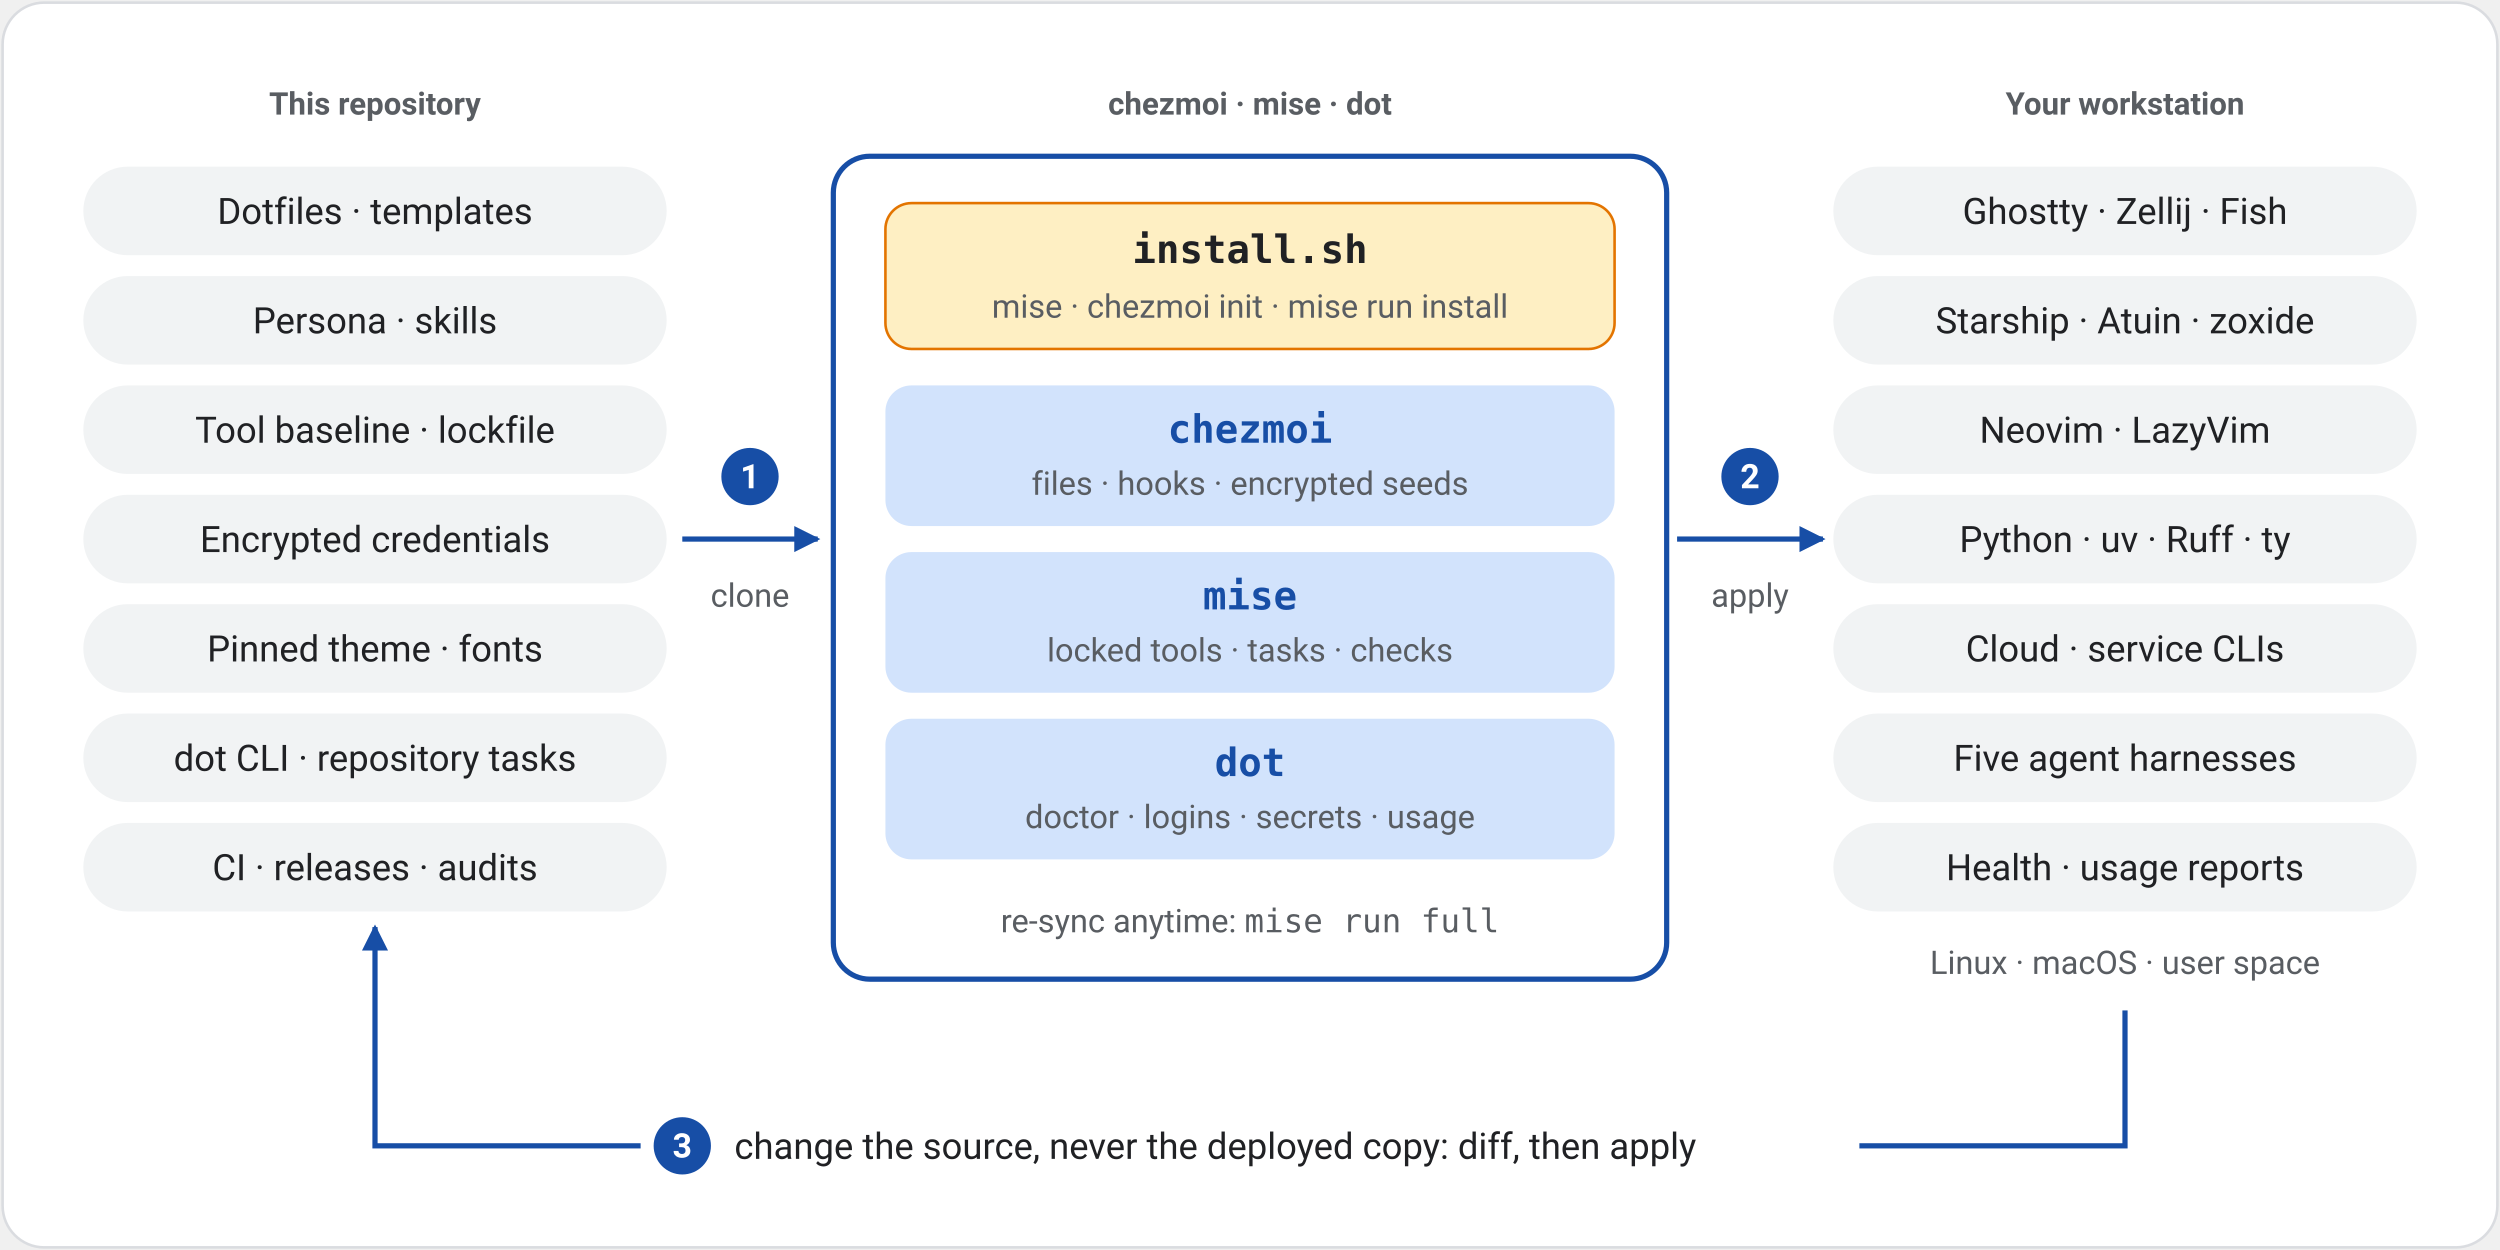
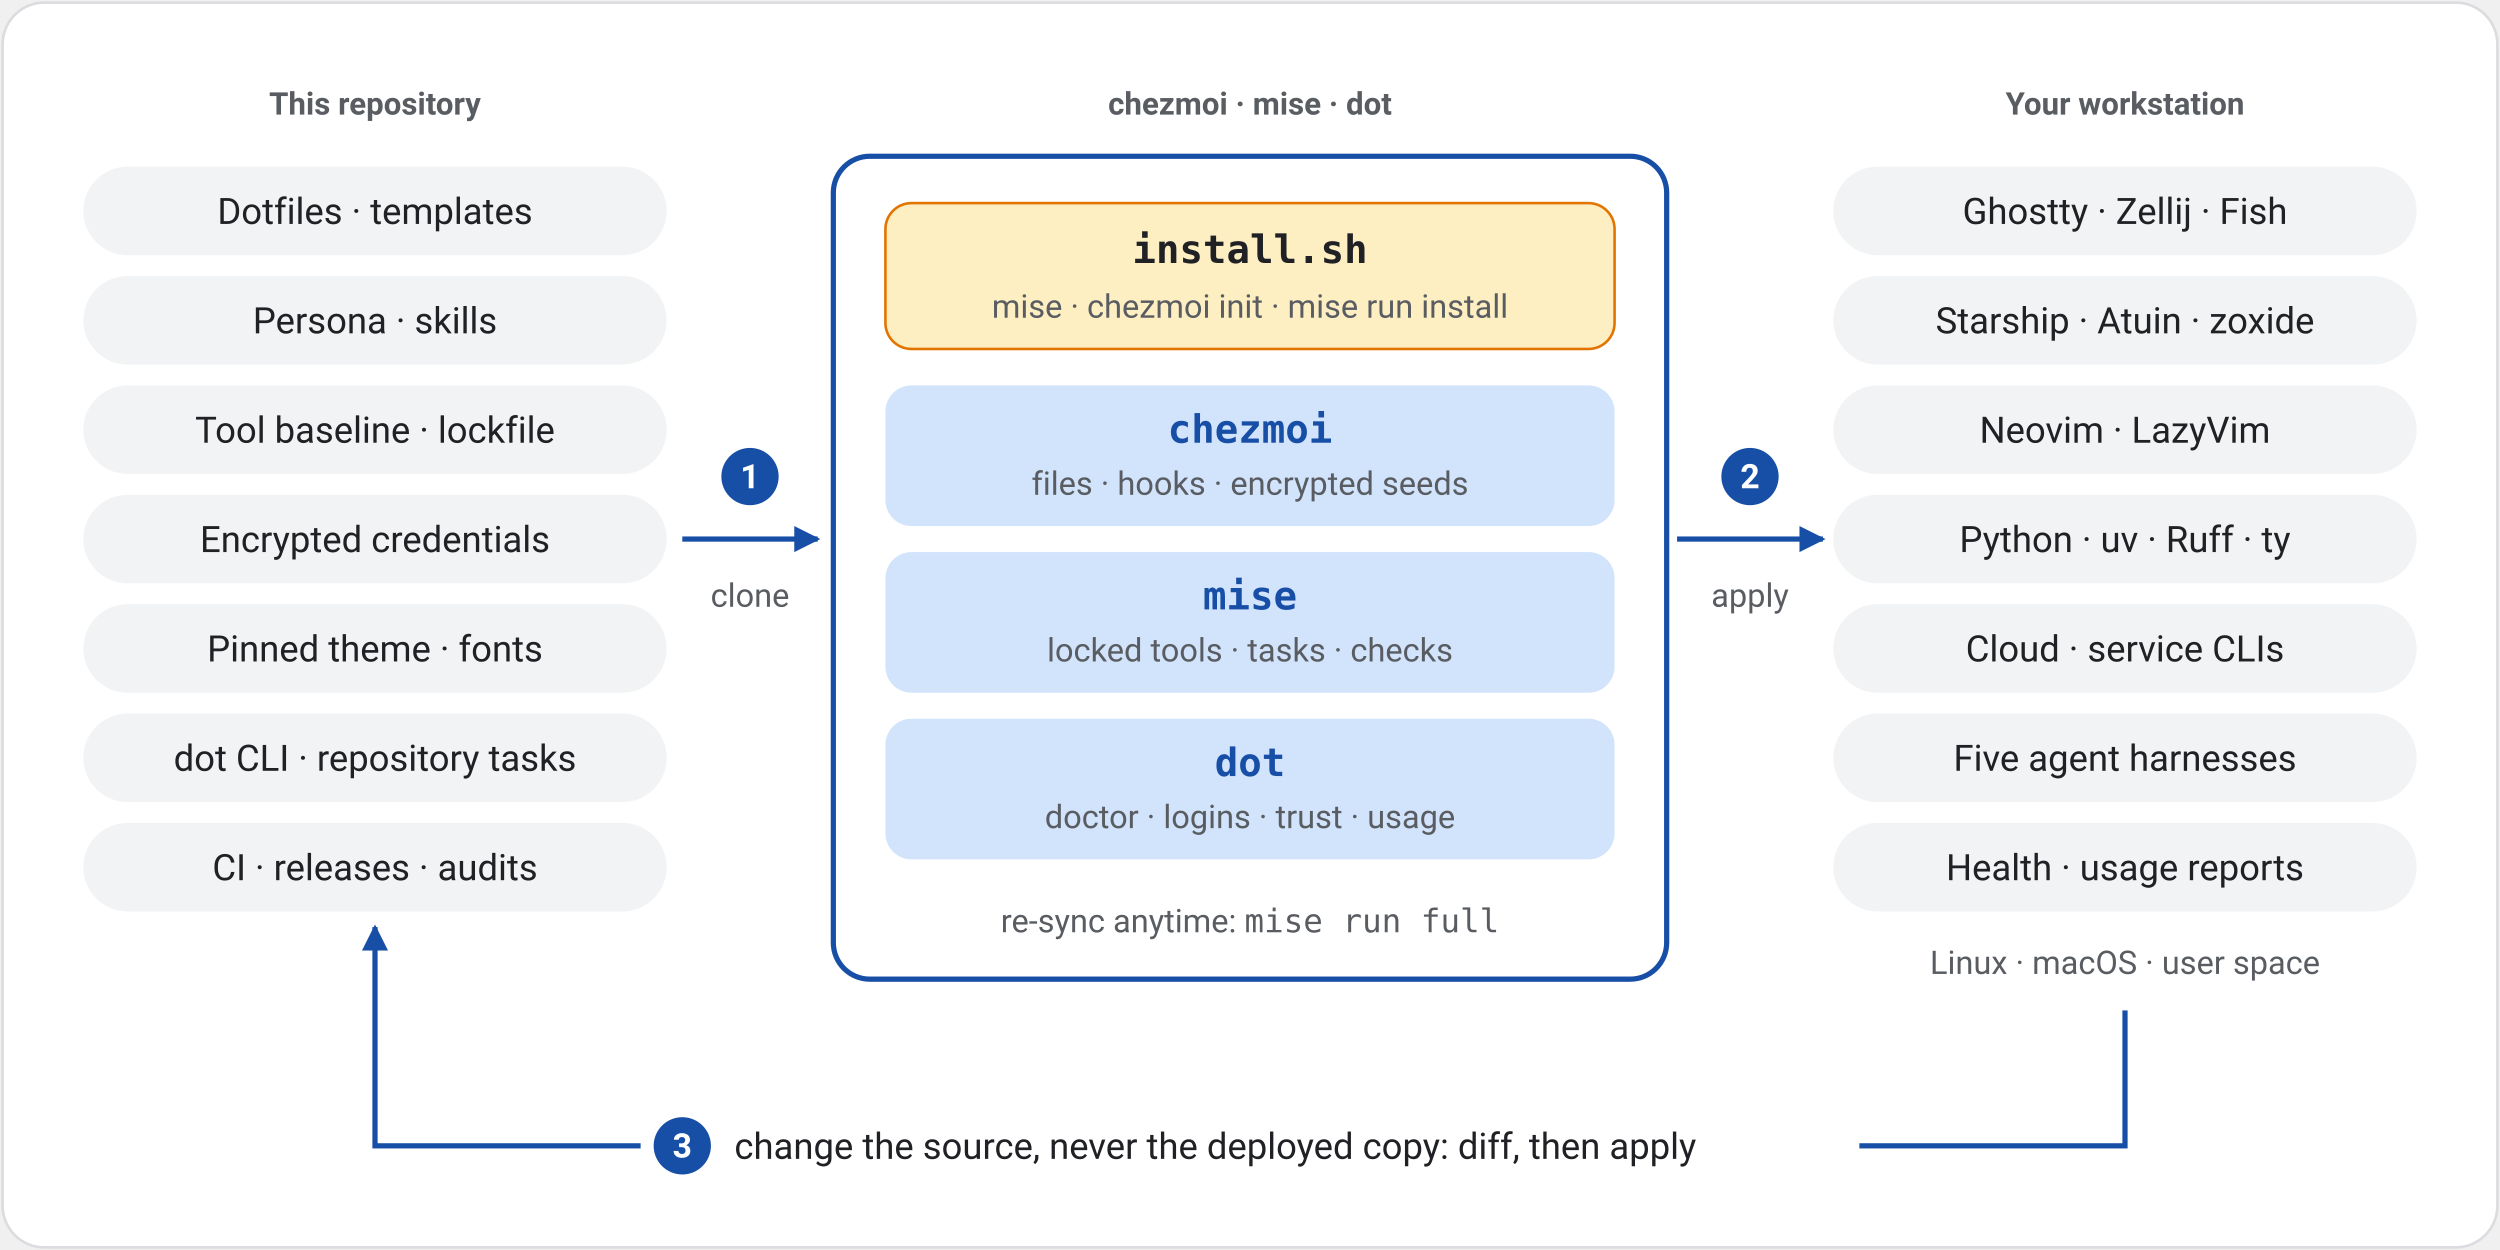
<svg xmlns="http://www.w3.org/2000/svg" width="960" height="480" viewBox="0 0 960 480" role="img" aria-labelledby="title desc">
  <defs>
    <marker id="arrow" viewBox="0 0 10 10" refX="9" refY="5" markerWidth="10" markerHeight="10" markerUnits="userSpaceOnUse" orient="auto-start-reverse">
      <path class="arrowhead" d="M0 0 L10 5 L0 10 Z" />
    </marker>
    <style>
text { font-family: "Google Sans", "Google Sans Text", Roboto, "Segoe UI", Helvetica, Arial, sans-serif; fill: #202124; }
.code { font-family: "Google Sans Code", "JetBrains Mono", Menlo, Consolas, "DejaVu Sans Mono", monospace; }
.card { fill: #FFFFFF; stroke: #DADCE0; }
.label { font-size: 12px; font-weight: 600; fill: #595D62; }
.chip { fill: #F1F3F4; }
.chip-text { font-size: 14px; }
.muted { font-size: 12.5px; fill: #595D62; }
.box { fill: #FFFFFF; stroke: #174EA6; stroke-width: 2; }
.tile { fill: #D2E3FC; }
.tile-title { font-size: 15px; font-weight: 700; fill: #174EA6; }
.config { fill: #FEEFC3; stroke: #E37400; }
.step { fill: #174EA6; }
.step-text { font-size: 13px; font-weight: 700; fill: #FFFFFF; }
.flow { fill: none; stroke: #174EA6; stroke-width: 2; }
.arrowhead { fill: #174EA6; }
.mask { fill: #FFFFFF; }
</style>
  </defs>
  <rect class="card" x="1" y="1" width="958" height="478" rx="16" />
  <text class="label" x="144" y="44" text-anchor="middle">This repository</text>
  <g text-anchor="middle">
    <rect class="chip" x="32" y="64" width="224" height="34" rx="17" />
    <text class="chip-text" x="144" y="86">Dotfiles · templates</text>
    <rect class="chip" x="32" y="106" width="224" height="34" rx="17" />
    <text class="chip-text" x="144" y="128">Persona · skills</text>
    <rect class="chip" x="32" y="148" width="224" height="34" rx="17" />
    <text class="chip-text" x="144" y="170">Tool baseline · lockfile</text>
    <rect class="chip" x="32" y="190" width="224" height="34" rx="17" />
    <text class="chip-text" x="144" y="212">Encrypted credentials</text>
    <rect class="chip" x="32" y="232" width="224" height="34" rx="17" />
    <text class="chip-text" x="144" y="254">Pinned theme · fonts</text>
    <rect class="chip" x="32" y="274" width="224" height="34" rx="17" />
    <text class="chip-text" x="144" y="296">dot CLI · repository tasks</text>
    <rect class="chip" x="32" y="316" width="224" height="34" rx="17" />
    <text class="chip-text" x="144" y="338">CI · releases · audits</text>
  </g>
  <line class="flow" x1="262" y1="207" x2="314" y2="207" marker-end="url(#arrow)" />
  <circle class="step" cx="288" cy="183" r="11" />
  <text class="step-text" x="288" y="187.5" text-anchor="middle">1</text>
  <text class="muted" x="288" y="233" text-anchor="middle">clone</text>
  <text class="label" x="480" y="44" text-anchor="middle">chezmoi · mise · dot</text>
  <rect class="box" x="320" y="60" width="320" height="316" rx="14" />
  <g text-anchor="middle">
    <rect class="config" x="340" y="78" width="280" height="56" rx="10" />
    <text class="code" x="480" y="101" style="font-size:15px;font-weight:700">install.sh</text>
    <text class="muted" x="480" y="122">mise · chezmoi init · mise run install</text>
    <rect class="tile" x="340" y="148" width="280" height="54" rx="10" />
    <text class="code tile-title" x="480" y="170">chezmoi</text>
    <text class="muted" x="480" y="190">files · hooks · encrypted seeds</text>
    <rect class="tile" x="340" y="212" width="280" height="54" rx="10" />
    <text class="code tile-title" x="480" y="234">mise</text>
    <text class="muted" x="480" y="254">locked tools · tasks · checks</text>
    <rect class="tile" x="340" y="276" width="280" height="54" rx="10" />
    <text class="code tile-title" x="480" y="298">dot</text>
-     <text class="muted" x="480" y="318">doctor · logins · secrets · usage</text>
+     <text class="muted" x="480" y="318">doctor · logins · trust · usage</text>
    <text class="muted" x="480" y="358">re-sync anytime: <tspan class="code">mise run full</tspan>
    </text>
  </g>
  <line class="flow" x1="644" y1="207" x2="700" y2="207" marker-end="url(#arrow)" />
  <circle class="step" cx="672" cy="183" r="11" />
  <text class="step-text" x="672" y="187.5" text-anchor="middle">2</text>
  <text class="muted" x="672" y="233" text-anchor="middle">apply</text>
  <text class="label" x="816" y="44" text-anchor="middle">Your workstation</text>
  <g text-anchor="middle">
    <rect class="chip" x="704" y="64" width="224" height="34" rx="17" />
    <text class="chip-text" x="816" y="86">Ghostty · Zellij · Fish</text>
    <rect class="chip" x="704" y="106" width="224" height="34" rx="17" />
    <text class="chip-text" x="816" y="128">Starship · Atuin · zoxide</text>
    <rect class="chip" x="704" y="148" width="224" height="34" rx="17" />
    <text class="chip-text" x="816" y="170">Neovim · LazyVim</text>
    <rect class="chip" x="704" y="190" width="224" height="34" rx="17" />
    <text class="chip-text" x="816" y="212">Python · uv · Ruff · ty</text>
    <rect class="chip" x="704" y="232" width="224" height="34" rx="17" />
    <text class="chip-text" x="816" y="254">Cloud · service CLIs</text>
    <rect class="chip" x="704" y="274" width="224" height="34" rx="17" />
    <text class="chip-text" x="816" y="296">Five agent harnesses</text>
    <rect class="chip" x="704" y="316" width="224" height="34" rx="17" />
    <text class="chip-text" x="816" y="338">Health · usage reports</text>
  </g>
  <text class="muted" x="816" y="374" text-anchor="middle">Linux · macOS · user space</text>
  <path class="flow" d="M816 388 V440 H144 V356" marker-end="url(#arrow)" />
  <rect class="mask" x="246" y="428" width="468" height="24" />
  <circle class="step" cx="262" cy="440" r="11" />
  <text class="step-text" x="262" y="444.5" text-anchor="middle">3</text>
  <text x="282" y="445" style="font-size:14px">change the source, never the deployed copy: diff, then apply</text>
</svg>
